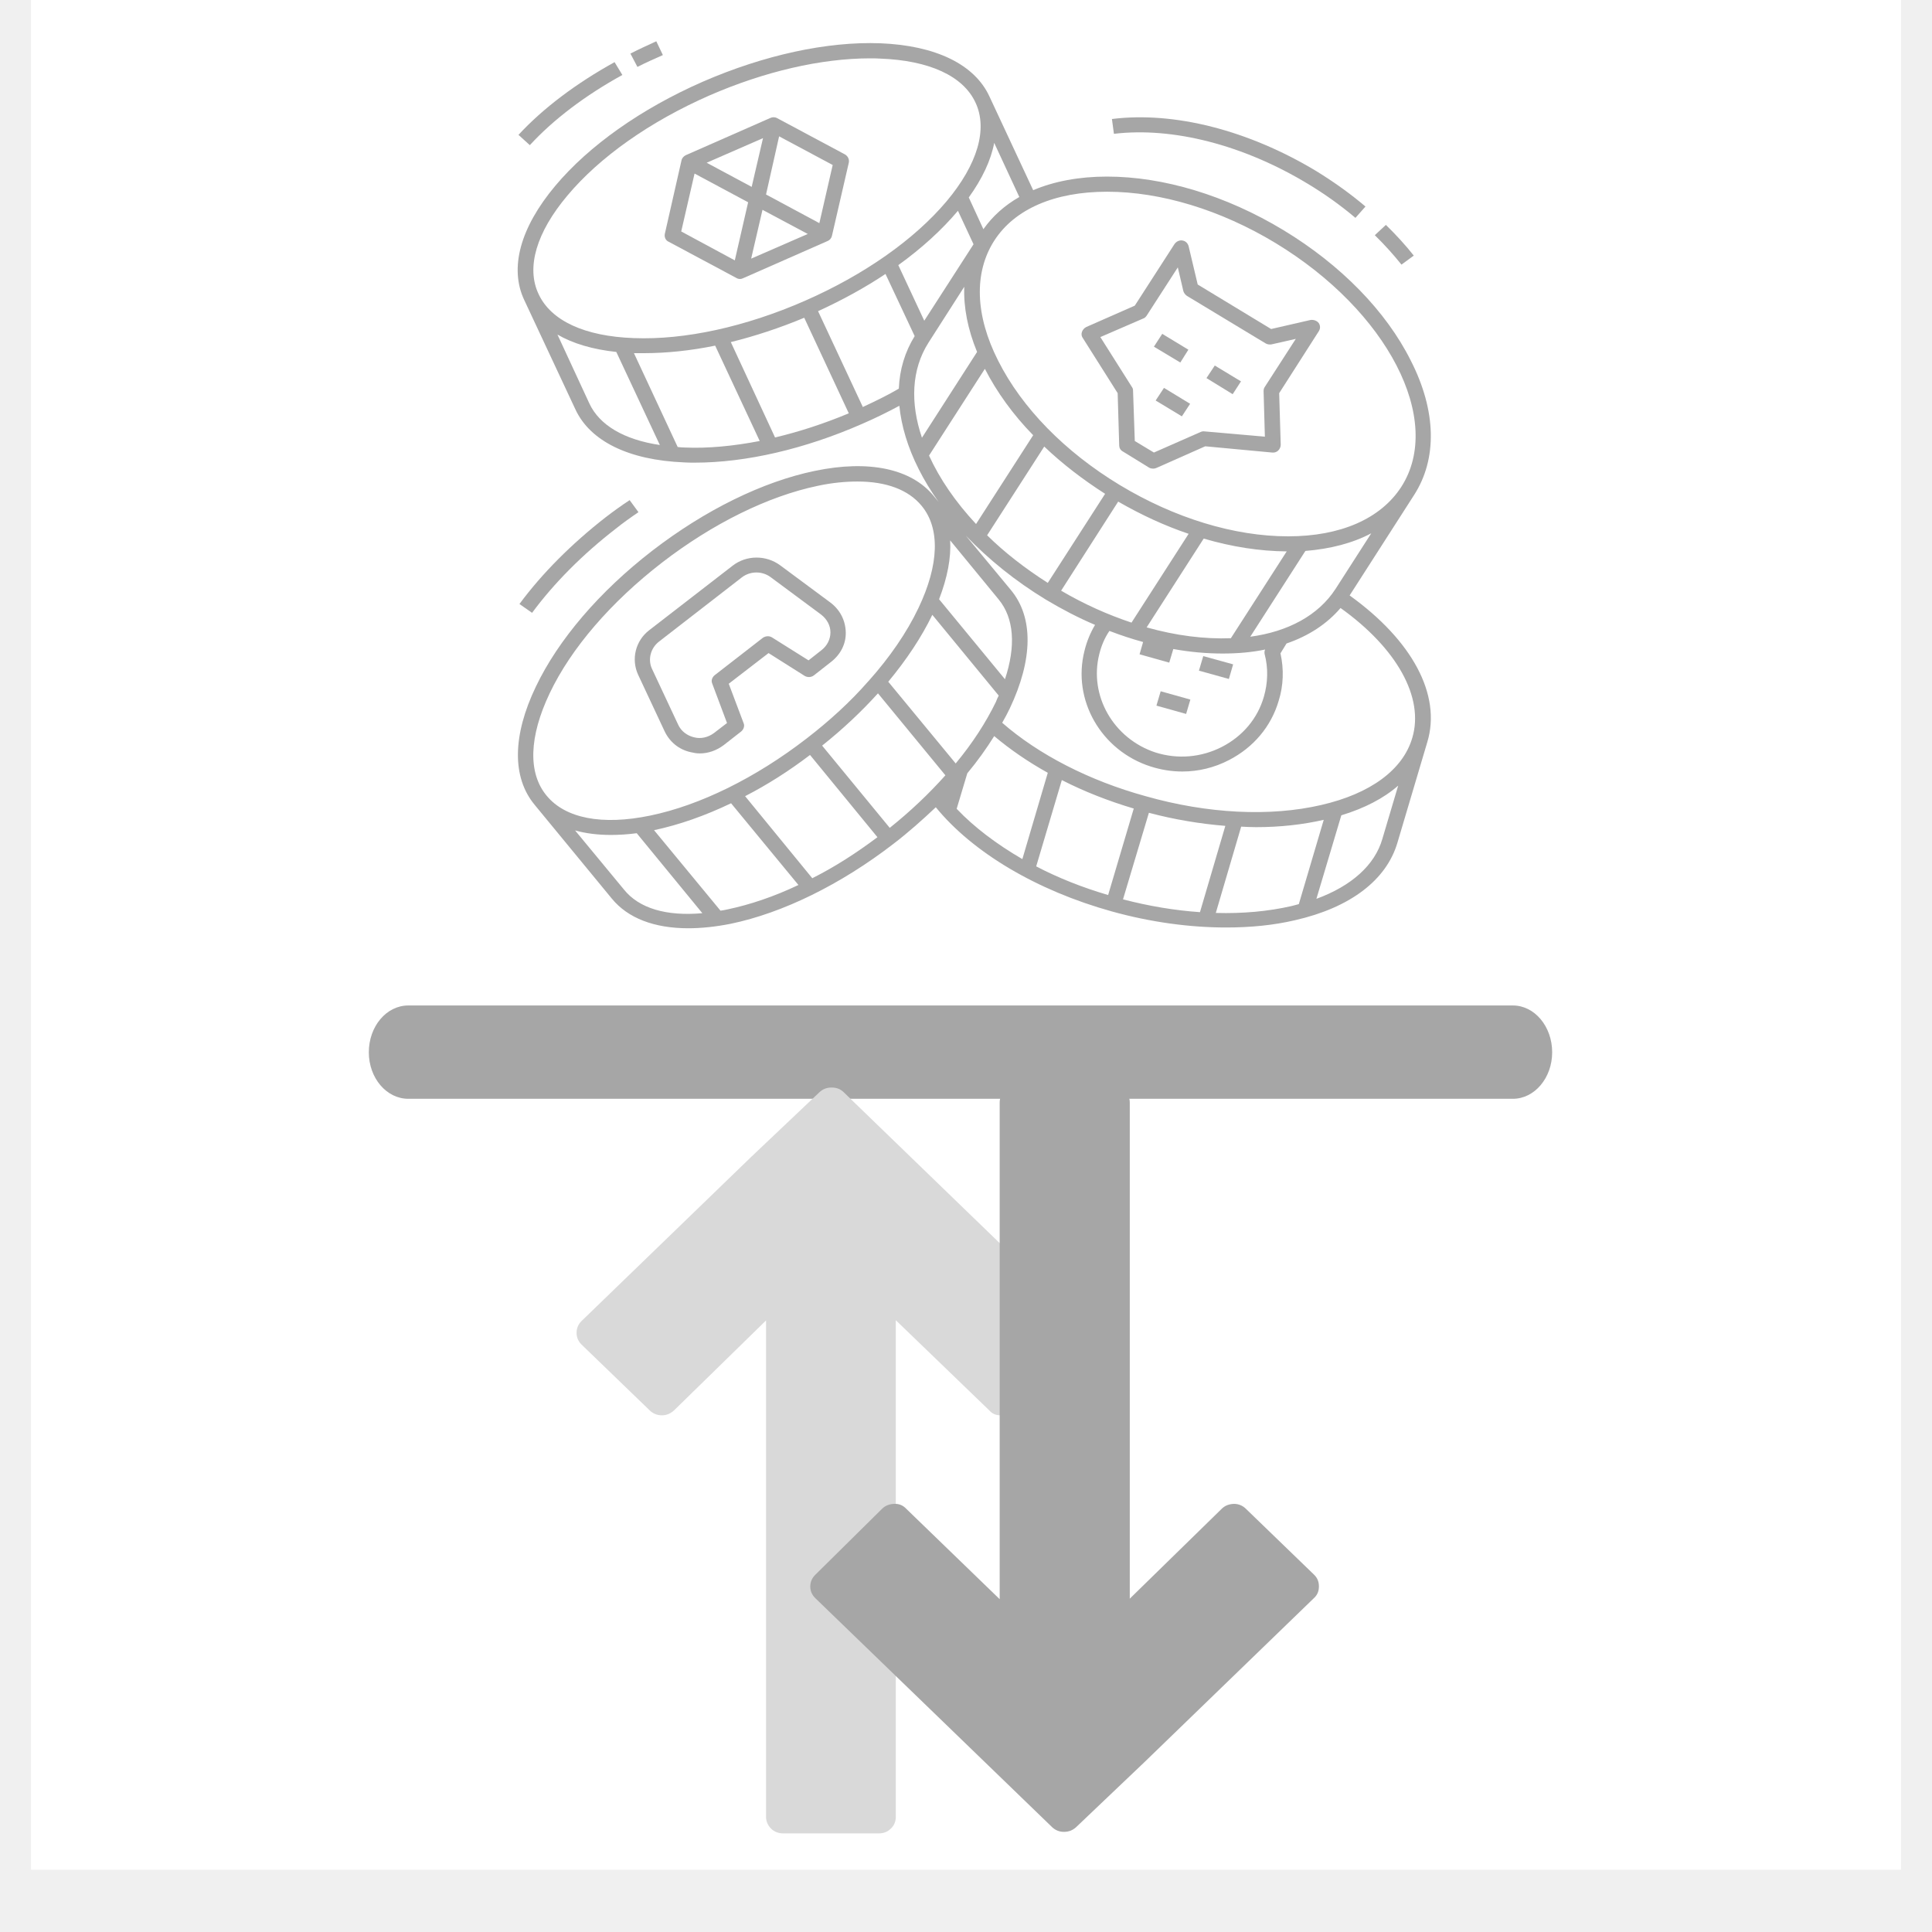
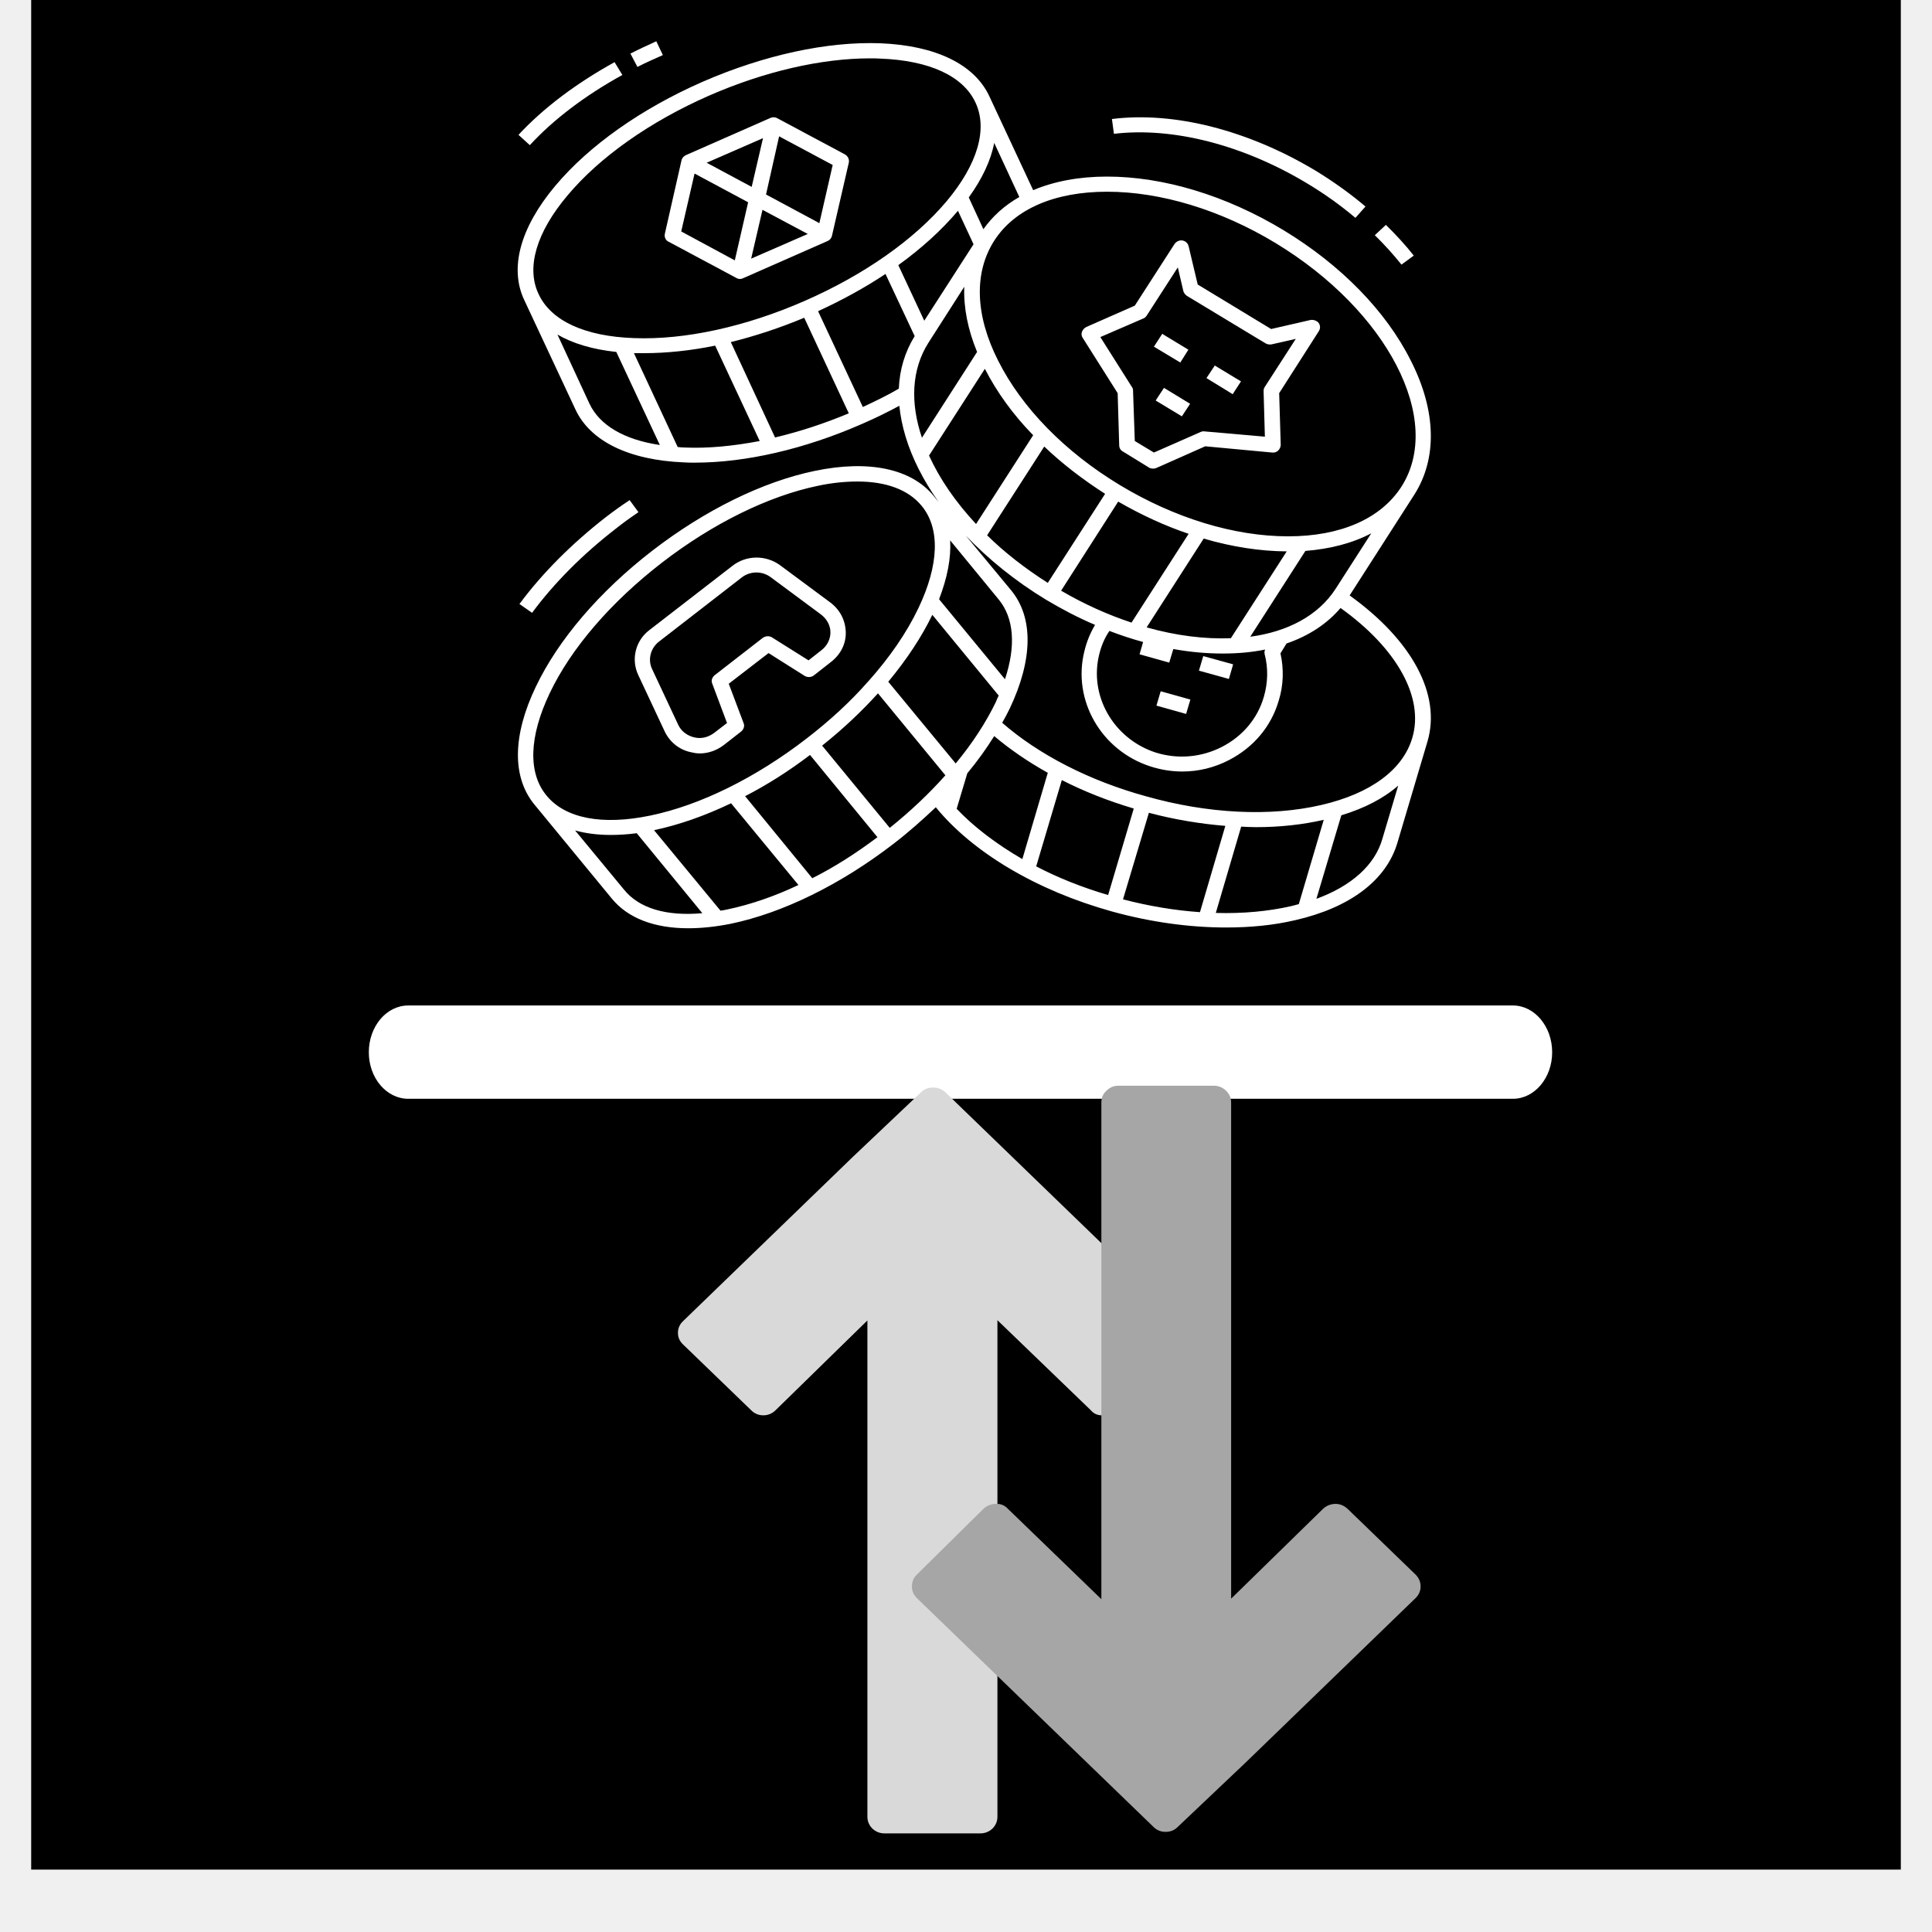
<svg xmlns="http://www.w3.org/2000/svg" width="40" zoomAndPan="magnify" viewBox="0 0 30 30" height="40" preserveAspectRatio="xMidYMid meet" version="1.0">
  <defs>
-     <clipPath id="5b18337973">
+     <clipPath id="8a21b3613c">
      <path d="M 0.484 0 L 29.516 0 L 29.516 29.031 L 0.484 29.031 Z M 0.484 0 " clip-rule="nonzero" />
    </clipPath>
-     <clipPath id="4c317f93f3">
+     <clipPath id="6bf3a0ad7b">
      <path d="M 9 0.633 L 11 0.633 L 11 2 L 9 2 Z M 9 0.633 " clip-rule="nonzero" />
    </clipPath>
-     <clipPath id="b5a062e74f">
+     <clipPath id="cfe0c40bec">
      <path d="M 8 0.633 L 10 0.633 L 10 3 L 8 3 Z M 8 0.633 " clip-rule="nonzero" />
    </clipPath>
-     <clipPath id="9397b62e81">
+     <clipPath id="1b0843ecab">
      <path d="M 8 0.633 L 22.426 0.633 L 22.426 14.422 L 8 14.422 Z M 8 0.633 " clip-rule="nonzero" />
    </clipPath>
-     <clipPath id="98e82a21c4">
+     <clipPath id="c7b8b9b201">
      <path d="M 5.48 15.613 L 24.352 15.613 L 24.352 17.062 L 5.48 17.062 Z M 5.48 15.613 " clip-rule="nonzero" />
    </clipPath>
-     <clipPath id="30cf489d15">
-       <path d="M 8.926 16.859 L 16.906 16.859 L 16.906 28.473 L 8.926 28.473 Z M 8.926 16.859 " clip-rule="nonzero" />
+     <clipPath id="4bccd9fa38">
+       <path d="M 10.5 16.859 L 18.484 16.859 L 18.484 28.473 L 10.5 28.473 Z M 10.5 16.859 " clip-rule="nonzero" />
    </clipPath>
-     <clipPath id="c2665a5b0b">
-       <path d="M 12.527 16.859 L 20.512 16.859 L 20.512 28.473 L 12.527 28.473 Z M 12.527 16.859 " clip-rule="nonzero" />
+     <clipPath id="10b42d6ad5">
+       <path d="M 14.102 16.859 L 22.086 16.859 L 22.086 28.473 L 14.102 28.473 Z M 14.102 16.859 " clip-rule="nonzero" />
    </clipPath>
  </defs>
-   <g clip-path="url(#5b18337973)">
+   <g clip-path="url(#8a21b3613c)">
    <path fill="#ffffff" d="M 0.484 0 L 29.516 0 L 29.516 29.031 L 0.484 29.031 Z M 0.484 0 " fill-opacity="1" fill-rule="nonzero" />
-     <path fill="#ffffff" d="M 0.484 0 L 29.516 0 L 29.516 29.031 L 0.484 29.031 Z M 0.484 0 " fill-opacity="1" fill-rule="nonzero" />
+     <path fill="#000000" d="M 0.484 0 L 29.516 0 L 29.516 29.031 L 0.484 29.031 Z M 0.484 0 " fill-opacity="1" fill-rule="nonzero" />
  </g>
-   <path fill="#a6a6a6" d="M 10.383 3.754 L 11.434 4.316 C 11.453 4.328 11.473 4.332 11.492 4.332 C 11.508 4.332 11.523 4.328 11.539 4.32 L 12.852 3.742 C 12.883 3.73 12.91 3.699 12.918 3.664 L 13.18 2.527 C 13.191 2.477 13.168 2.426 13.121 2.398 L 12.07 1.836 C 12.035 1.816 11.996 1.816 11.961 1.832 L 10.648 2.41 C 10.617 2.426 10.59 2.453 10.582 2.492 L 10.324 3.629 C 10.312 3.68 10.336 3.734 10.383 3.754 Z M 11.664 4.016 L 11.84 3.258 L 12.543 3.633 Z M 12.098 2.117 L 12.93 2.562 L 12.723 3.465 L 11.895 3.02 Z M 11.848 2.145 L 11.672 2.902 L 10.973 2.527 Z M 10.785 2.695 L 11.617 3.141 L 11.41 4.043 L 10.578 3.594 Z M 10.785 2.695 " fill-opacity="1" fill-rule="nonzero" />
-   <g clip-path="url(#4c317f93f3)">
-     <path fill="#a6a6a6" d="M 10.293 0.855 L 10.191 0.641 C 10.055 0.703 9.918 0.766 9.789 0.832 L 9.898 1.039 C 10.027 0.973 10.16 0.914 10.293 0.855 Z M 10.293 0.855 " fill-opacity="1" fill-rule="nonzero" />
+   <path fill="#ffffff" d="M 10.383 3.754 L 11.434 4.316 C 11.453 4.328 11.473 4.332 11.492 4.332 C 11.508 4.332 11.523 4.328 11.539 4.32 L 12.852 3.742 C 12.883 3.73 12.91 3.699 12.918 3.664 L 13.18 2.527 C 13.191 2.477 13.168 2.426 13.121 2.398 L 12.07 1.836 C 12.035 1.816 11.996 1.816 11.961 1.832 L 10.648 2.41 C 10.617 2.426 10.59 2.453 10.582 2.492 L 10.324 3.629 C 10.312 3.68 10.336 3.734 10.383 3.754 Z M 11.664 4.016 L 11.84 3.258 L 12.543 3.633 Z M 12.098 2.117 L 12.93 2.562 L 12.723 3.465 L 11.895 3.02 Z M 11.848 2.145 L 11.672 2.902 L 10.973 2.527 Z M 10.785 2.695 L 11.617 3.141 L 11.41 4.043 L 10.578 3.594 Z M 10.785 2.695 " fill-opacity="1" fill-rule="nonzero" />
+   <g clip-path="url(#6bf3a0ad7b)">
+     <path fill="#ffffff" d="M 10.293 0.855 L 10.191 0.641 C 10.055 0.703 9.918 0.766 9.789 0.832 L 9.898 1.039 C 10.027 0.973 10.16 0.914 10.293 0.855 Z M 10.293 0.855 " fill-opacity="1" fill-rule="nonzero" />
  </g>
-   <g clip-path="url(#b5a062e74f)">
-     <path fill="#a6a6a6" d="M 9.664 1.164 L 9.543 0.965 C 8.949 1.293 8.434 1.68 8.051 2.094 L 8.227 2.254 C 8.594 1.855 9.09 1.48 9.664 1.164 Z M 9.664 1.164 " fill-opacity="1" fill-rule="nonzero" />
+   <g clip-path="url(#cfe0c40bec)">
+     <path fill="#ffffff" d="M 9.664 1.164 L 9.543 0.965 C 8.949 1.293 8.434 1.68 8.051 2.094 L 8.227 2.254 C 8.594 1.855 9.09 1.48 9.664 1.164 Z M 9.664 1.164 " fill-opacity="1" fill-rule="nonzero" />
  </g>
-   <path fill="#a6a6a6" d="M 17.918 5.383 L 18.047 5.184 L 18.453 5.43 L 18.328 5.629 Z M 17.918 5.383 " fill-opacity="1" fill-rule="nonzero" />
-   <path fill="#a6a6a6" d="M 18.734 5.871 L 18.863 5.676 L 19.27 5.922 L 19.141 6.121 Z M 18.734 5.871 " fill-opacity="1" fill-rule="nonzero" />
-   <path fill="#a6a6a6" d="M 17.945 6.219 L 18.074 6.023 L 18.48 6.27 L 18.352 6.465 Z M 17.945 6.219 " fill-opacity="1" fill-rule="nonzero" />
-   <path fill="#a6a6a6" d="M 17.355 6.105 L 17.379 6.918 C 17.379 6.953 17.398 6.992 17.438 7.012 L 17.844 7.262 C 17.863 7.273 17.887 7.277 17.906 7.277 C 17.926 7.277 17.941 7.273 17.957 7.266 L 18.715 6.93 L 19.754 7.027 C 19.789 7.031 19.824 7.02 19.848 6.996 C 19.871 6.973 19.887 6.941 19.887 6.906 L 19.863 6.105 L 20.477 5.145 C 20.504 5.105 20.504 5.055 20.477 5.016 C 20.449 4.98 20.398 4.961 20.348 4.969 L 19.738 5.109 L 18.598 4.418 L 18.457 3.824 C 18.445 3.777 18.41 3.742 18.359 3.734 C 18.312 3.727 18.266 3.75 18.238 3.789 L 17.621 4.746 L 16.867 5.078 C 16.836 5.094 16.812 5.121 16.801 5.152 C 16.789 5.184 16.793 5.219 16.812 5.246 Z M 17.754 4.945 C 17.777 4.938 17.793 4.918 17.805 4.902 L 18.289 4.152 L 18.375 4.52 C 18.383 4.547 18.402 4.574 18.43 4.594 L 19.652 5.332 C 19.68 5.348 19.711 5.352 19.742 5.348 L 20.121 5.262 L 19.637 6.012 C 19.625 6.031 19.621 6.051 19.621 6.074 L 19.641 6.781 L 18.707 6.699 C 18.684 6.695 18.664 6.699 18.645 6.707 L 17.918 7.027 L 17.621 6.848 L 17.594 6.07 C 17.594 6.047 17.59 6.027 17.578 6.012 L 17.086 5.234 Z M 17.754 4.945 " fill-opacity="1" fill-rule="nonzero" />
-   <path fill="#a6a6a6" d="M 21.953 3.969 C 21.824 3.805 21.676 3.645 21.52 3.492 L 21.348 3.652 C 21.5 3.801 21.637 3.953 21.762 4.109 Z M 21.953 3.969 " fill-opacity="1" fill-rule="nonzero" />
-   <path fill="#a6a6a6" d="M 20.309 2.855 C 20.57 3.012 20.82 3.191 21.047 3.383 L 21.203 3.207 C 20.969 3.008 20.711 2.824 20.438 2.656 C 19.387 2.023 18.234 1.727 17.266 1.848 L 17.297 2.078 C 18.211 1.969 19.309 2.25 20.309 2.855 Z M 20.309 2.855 " fill-opacity="1" fill-rule="nonzero" />
-   <path fill="#a6a6a6" d="M 10.32 11.355 C 10.398 11.52 10.543 11.641 10.727 11.68 C 10.773 11.691 10.816 11.699 10.867 11.699 C 11 11.699 11.129 11.652 11.238 11.57 L 11.508 11.359 C 11.547 11.328 11.566 11.273 11.547 11.23 L 11.316 10.617 L 11.934 10.141 L 12.496 10.496 C 12.539 10.52 12.594 10.52 12.637 10.488 L 12.906 10.277 C 13.051 10.164 13.137 10 13.133 9.82 C 13.129 9.637 13.047 9.473 12.898 9.359 L 12.113 8.777 C 11.895 8.617 11.59 8.617 11.375 8.785 L 10.082 9.785 C 9.867 9.949 9.797 10.238 9.91 10.48 Z M 10.23 9.965 L 11.52 8.965 C 11.648 8.867 11.832 8.863 11.965 8.961 L 12.75 9.543 C 12.84 9.613 12.895 9.711 12.895 9.82 C 12.895 9.926 12.844 10.027 12.758 10.094 L 12.555 10.254 L 11.988 9.898 C 11.945 9.871 11.891 9.875 11.848 9.902 L 11.098 10.484 C 11.059 10.516 11.039 10.566 11.059 10.613 L 11.289 11.227 L 11.086 11.383 C 10.996 11.449 10.887 11.477 10.777 11.449 C 10.668 11.422 10.578 11.355 10.531 11.254 L 10.121 10.379 C 10.059 10.238 10.102 10.066 10.23 9.965 Z M 10.23 9.965 " fill-opacity="1" fill-rule="nonzero" />
-   <path fill="#a6a6a6" d="M 9.555 8.215 C 9.672 8.121 9.793 8.035 9.914 7.953 L 9.777 7.766 C 9.652 7.848 9.527 7.938 9.406 8.031 C 8.883 8.438 8.418 8.902 8.066 9.379 L 8.262 9.516 C 8.602 9.055 9.051 8.605 9.555 8.215 Z M 9.555 8.215 " fill-opacity="1" fill-rule="nonzero" />
-   <g clip-path="url(#9397b62e81)">
-     <path fill="#a6a6a6" d="M 20.957 9.246 L 21.957 7.688 C 22.32 7.125 22.305 6.379 21.906 5.598 C 21.523 4.832 20.82 4.113 19.93 3.574 C 19.039 3.035 18.066 2.742 17.191 2.742 C 17.191 2.742 17.188 2.742 17.188 2.742 C 16.754 2.742 16.367 2.816 16.043 2.953 L 15.363 1.496 C 15.133 1 14.531 0.707 13.672 0.672 C 12.844 0.641 11.863 0.855 10.91 1.27 C 9.957 1.688 9.145 2.262 8.621 2.887 C 8.078 3.535 7.906 4.164 8.141 4.66 L 8.934 6.355 C 9.164 6.852 9.766 7.145 10.621 7.18 C 10.676 7.184 10.73 7.184 10.789 7.184 C 11.582 7.184 12.496 6.973 13.387 6.582 C 13.586 6.496 13.777 6.402 13.965 6.301 C 13.996 6.613 14.094 6.945 14.266 7.285 C 14.352 7.457 14.457 7.629 14.574 7.793 L 14.5 7.703 C 14.152 7.277 13.492 7.137 12.652 7.312 C 11.84 7.48 10.945 7.922 10.129 8.551 C 9.309 9.184 8.668 9.934 8.32 10.664 C 7.957 11.422 7.949 12.07 8.301 12.496 L 9.5 13.953 C 9.75 14.258 10.16 14.414 10.688 14.414 C 10.891 14.414 11.113 14.391 11.348 14.344 C 12.156 14.176 13.055 13.734 13.871 13.105 C 14.105 12.926 14.324 12.73 14.531 12.535 C 15.105 13.238 16.098 13.828 17.262 14.152 C 17.867 14.32 18.473 14.402 19.039 14.402 C 19.418 14.402 19.777 14.367 20.109 14.289 C 20.965 14.094 21.527 13.668 21.699 13.086 L 22.164 11.52 C 22.383 10.789 21.93 9.945 20.957 9.246 Z M 20.738 9.145 C 20.469 9.559 19.996 9.809 19.414 9.887 L 20.27 8.555 C 20.66 8.523 21.004 8.434 21.293 8.281 Z M 17.363 7.789 C 17.723 7.996 18.086 8.164 18.457 8.289 L 17.57 9.668 C 17.207 9.547 16.836 9.383 16.477 9.172 Z M 16.27 9.051 C 15.914 8.824 15.598 8.578 15.328 8.312 L 16.215 6.934 C 16.492 7.199 16.812 7.445 17.16 7.668 Z M 18.691 8.363 C 19.129 8.492 19.566 8.559 19.98 8.562 L 19.113 9.91 C 18.707 9.926 18.262 9.871 17.805 9.742 Z M 17.07 10.156 C 17.102 10.027 17.152 9.906 17.227 9.797 C 17.398 9.863 17.578 9.922 17.75 9.969 L 17.695 10.16 L 18.156 10.289 L 18.219 10.078 C 18.477 10.125 18.738 10.148 18.984 10.148 C 19.219 10.148 19.438 10.129 19.645 10.086 C 19.633 10.109 19.633 10.133 19.637 10.156 C 19.695 10.375 19.688 10.602 19.625 10.82 C 19.527 11.16 19.293 11.434 18.973 11.598 C 18.652 11.762 18.285 11.793 17.941 11.684 C 17.289 11.469 16.906 10.801 17.07 10.156 Z M 17.191 2.977 C 18.023 2.977 18.953 3.258 19.805 3.773 C 21.547 4.828 22.426 6.527 21.758 7.562 C 21.438 8.055 20.816 8.328 20.004 8.328 C 20.004 8.328 20 8.328 20 8.328 C 19.168 8.328 18.242 8.047 17.387 7.531 C 16.535 7.016 15.867 6.332 15.5 5.602 C 15.141 4.895 15.121 4.234 15.438 3.738 C 15.754 3.246 16.375 2.977 17.191 2.977 Z M 15.438 2.219 L 15.828 3.059 C 15.602 3.188 15.414 3.355 15.27 3.559 L 15.043 3.066 C 15.254 2.773 15.387 2.488 15.438 2.219 Z M 15.117 3.793 L 14.352 4.98 L 13.949 4.117 C 14.312 3.855 14.625 3.57 14.875 3.273 Z M 8.363 4.566 C 8.168 4.156 8.328 3.609 8.812 3.035 C 9.312 2.438 10.094 1.887 11.012 1.484 C 11.871 1.109 12.754 0.906 13.512 0.906 C 13.562 0.906 13.617 0.906 13.668 0.91 C 14.43 0.938 14.957 1.18 15.148 1.594 C 15.34 2.004 15.18 2.551 14.699 3.125 C 14.195 3.723 13.414 4.27 12.496 4.672 C 11.578 5.074 10.633 5.281 9.844 5.25 C 9.078 5.223 8.555 4.98 8.363 4.566 Z M 9.152 6.266 L 8.656 5.195 C 8.898 5.336 9.207 5.426 9.57 5.465 L 10.246 6.91 C 9.691 6.828 9.309 6.602 9.152 6.266 Z M 10.633 6.949 C 10.594 6.949 10.559 6.945 10.523 6.941 L 9.844 5.484 C 9.895 5.484 9.945 5.484 9.996 5.484 C 10.348 5.484 10.723 5.445 11.105 5.367 L 11.797 6.848 C 11.387 6.926 10.996 6.965 10.633 6.949 Z M 12.035 6.793 L 11.348 5.312 C 11.723 5.219 12.105 5.094 12.488 4.934 L 13.18 6.418 C 12.797 6.578 12.414 6.703 12.035 6.793 Z M 13.957 6.035 C 13.777 6.141 13.59 6.23 13.398 6.32 L 12.703 4.832 C 13.078 4.66 13.434 4.465 13.75 4.254 L 14.203 5.219 C 14.051 5.465 13.969 5.738 13.957 6.035 Z M 14.418 5.32 L 14.973 4.453 C 14.961 4.773 15.027 5.113 15.172 5.465 L 14.316 6.797 C 14.133 6.258 14.152 5.738 14.418 5.32 Z M 14.426 7.074 L 15.293 5.727 C 15.477 6.086 15.73 6.438 16.043 6.758 L 15.156 8.137 C 14.836 7.793 14.59 7.434 14.426 7.074 Z M 14.754 8.391 L 15.508 9.309 C 15.746 9.598 15.777 10.031 15.605 10.547 L 14.582 9.305 C 14.711 8.969 14.77 8.664 14.754 8.391 Z M 8.488 12.355 C 8.195 12.004 8.215 11.438 8.535 10.766 C 8.867 10.066 9.488 9.348 10.277 8.738 C 11.066 8.129 11.93 7.703 12.703 7.543 C 12.922 7.496 13.129 7.477 13.316 7.477 C 13.762 7.477 14.105 7.605 14.309 7.852 C 14.602 8.203 14.582 8.77 14.262 9.441 C 14.082 9.82 13.816 10.207 13.488 10.574 L 13.48 10.582 C 13.207 10.895 12.879 11.195 12.523 11.469 C 11.734 12.078 10.871 12.504 10.098 12.664 C 9.348 12.82 8.777 12.707 8.488 12.355 Z M 9.688 13.812 L 8.93 12.895 C 9.094 12.941 9.281 12.965 9.484 12.965 C 9.609 12.965 9.746 12.957 9.887 12.938 L 10.906 14.18 C 10.348 14.23 9.922 14.105 9.688 13.812 Z M 11.297 14.121 C 11.258 14.129 11.223 14.137 11.188 14.141 L 10.156 12.891 C 10.543 12.809 10.945 12.668 11.352 12.473 L 12.398 13.742 C 12.02 13.922 11.648 14.047 11.297 14.121 Z M 12.613 13.637 L 11.57 12.363 C 11.91 12.188 12.25 11.973 12.578 11.723 L 13.625 13 C 13.297 13.246 12.957 13.465 12.613 13.637 Z M 13.816 12.855 L 12.766 11.578 C 13.09 11.32 13.379 11.047 13.633 10.766 L 14.68 12.039 C 14.426 12.324 14.137 12.598 13.816 12.855 Z M 13.793 10.586 C 14.078 10.242 14.309 9.895 14.477 9.547 L 15.508 10.801 C 15.492 10.832 15.477 10.863 15.465 10.898 C 15.309 11.219 15.102 11.539 14.84 11.855 Z M 14.855 12.559 L 15.02 12.008 C 15.18 11.816 15.316 11.625 15.438 11.43 C 15.684 11.637 15.961 11.828 16.27 12 L 15.875 13.34 C 15.477 13.109 15.125 12.844 14.855 12.559 Z M 17.207 13.898 C 16.809 13.781 16.434 13.633 16.09 13.453 L 16.488 12.113 C 16.832 12.289 17.211 12.438 17.605 12.555 Z M 17.438 13.965 L 17.84 12.621 C 18.238 12.727 18.641 12.793 19.027 12.824 L 18.633 14.164 C 18.242 14.137 17.84 14.07 17.438 13.965 Z M 20.051 14.07 C 19.691 14.152 19.297 14.188 18.879 14.176 L 19.273 12.836 C 19.348 12.84 19.426 12.844 19.504 12.844 C 19.875 12.844 20.23 12.805 20.555 12.73 L 20.168 14.039 C 20.129 14.051 20.09 14.059 20.051 14.07 Z M 21.465 13.027 C 21.348 13.434 20.984 13.758 20.441 13.957 L 20.828 12.66 C 21.188 12.551 21.488 12.395 21.711 12.199 Z M 21.93 11.457 C 21.785 11.953 21.281 12.324 20.516 12.5 C 19.723 12.684 18.754 12.637 17.789 12.363 C 16.91 12.121 16.125 11.715 15.562 11.223 C 15.605 11.148 15.645 11.074 15.68 11 C 16.039 10.242 16.051 9.59 15.699 9.164 L 14.996 8.316 C 15.348 8.684 15.766 9.023 16.242 9.312 C 16.492 9.461 16.746 9.594 17.004 9.703 C 16.93 9.828 16.875 9.961 16.84 10.105 C 16.645 10.867 17.098 11.656 17.867 11.902 C 18.027 11.953 18.191 11.98 18.359 11.98 C 18.605 11.98 18.855 11.922 19.086 11.801 C 19.465 11.605 19.738 11.281 19.855 10.883 C 19.93 10.645 19.938 10.391 19.883 10.145 L 19.977 9.992 C 20.32 9.875 20.605 9.688 20.816 9.441 C 21.691 10.066 22.117 10.832 21.93 11.457 Z M 21.93 11.457 " fill-opacity="1" fill-rule="nonzero" />
+   <path fill="#ffffff" d="M 17.918 5.383 L 18.047 5.184 L 18.453 5.43 L 18.328 5.629 Z M 17.918 5.383 " fill-opacity="1" fill-rule="nonzero" />
+   <path fill="#ffffff" d="M 18.734 5.871 L 18.863 5.676 L 19.27 5.922 L 19.141 6.121 Z M 18.734 5.871 " fill-opacity="1" fill-rule="nonzero" />
+   <path fill="#ffffff" d="M 17.945 6.219 L 18.074 6.023 L 18.48 6.27 L 18.352 6.465 Z M 17.945 6.219 " fill-opacity="1" fill-rule="nonzero" />
+   <path fill="#ffffff" d="M 17.355 6.105 L 17.379 6.918 C 17.379 6.953 17.398 6.992 17.438 7.012 L 17.844 7.262 C 17.863 7.273 17.887 7.277 17.906 7.277 C 17.926 7.277 17.941 7.273 17.957 7.266 L 18.715 6.93 L 19.754 7.027 C 19.789 7.031 19.824 7.02 19.848 6.996 C 19.871 6.973 19.887 6.941 19.887 6.906 L 19.863 6.105 L 20.477 5.145 C 20.504 5.105 20.504 5.055 20.477 5.016 C 20.449 4.98 20.398 4.961 20.348 4.969 L 19.738 5.109 L 18.598 4.418 L 18.457 3.824 C 18.445 3.777 18.41 3.742 18.359 3.734 C 18.312 3.727 18.266 3.75 18.238 3.789 L 17.621 4.746 L 16.867 5.078 C 16.836 5.094 16.812 5.121 16.801 5.152 C 16.789 5.184 16.793 5.219 16.812 5.246 Z M 17.754 4.945 C 17.777 4.938 17.793 4.918 17.805 4.902 L 18.289 4.152 L 18.375 4.52 C 18.383 4.547 18.402 4.574 18.43 4.594 L 19.652 5.332 C 19.68 5.348 19.711 5.352 19.742 5.348 L 20.121 5.262 L 19.637 6.012 C 19.625 6.031 19.621 6.051 19.621 6.074 L 19.641 6.781 L 18.707 6.699 C 18.684 6.695 18.664 6.699 18.645 6.707 L 17.918 7.027 L 17.621 6.848 L 17.594 6.07 C 17.594 6.047 17.59 6.027 17.578 6.012 L 17.086 5.234 Z M 17.754 4.945 " fill-opacity="1" fill-rule="nonzero" />
+   <path fill="#ffffff" d="M 21.953 3.969 C 21.824 3.805 21.676 3.645 21.52 3.492 L 21.348 3.652 C 21.5 3.801 21.637 3.953 21.762 4.109 Z M 21.953 3.969 " fill-opacity="1" fill-rule="nonzero" />
+   <path fill="#ffffff" d="M 20.309 2.855 C 20.57 3.012 20.82 3.191 21.047 3.383 L 21.203 3.207 C 20.969 3.008 20.711 2.824 20.438 2.656 C 19.387 2.023 18.234 1.727 17.266 1.848 L 17.297 2.078 C 18.211 1.969 19.309 2.25 20.309 2.855 Z M 20.309 2.855 " fill-opacity="1" fill-rule="nonzero" />
+   <path fill="#ffffff" d="M 10.32 11.355 C 10.398 11.52 10.543 11.641 10.727 11.68 C 10.773 11.691 10.816 11.699 10.867 11.699 C 11 11.699 11.129 11.652 11.238 11.57 L 11.508 11.359 C 11.547 11.328 11.566 11.273 11.547 11.23 L 11.316 10.617 L 11.934 10.141 L 12.496 10.496 C 12.539 10.52 12.594 10.52 12.637 10.488 L 12.906 10.277 C 13.051 10.164 13.137 10 13.133 9.82 C 13.129 9.637 13.047 9.473 12.898 9.359 L 12.113 8.777 C 11.895 8.617 11.59 8.617 11.375 8.785 L 10.082 9.785 C 9.867 9.949 9.797 10.238 9.91 10.48 Z M 10.23 9.965 L 11.52 8.965 C 11.648 8.867 11.832 8.863 11.965 8.961 L 12.75 9.543 C 12.84 9.613 12.895 9.711 12.895 9.82 C 12.895 9.926 12.844 10.027 12.758 10.094 L 12.555 10.254 L 11.988 9.898 C 11.945 9.871 11.891 9.875 11.848 9.902 L 11.098 10.484 C 11.059 10.516 11.039 10.566 11.059 10.613 L 11.289 11.227 L 11.086 11.383 C 10.996 11.449 10.887 11.477 10.777 11.449 C 10.668 11.422 10.578 11.355 10.531 11.254 L 10.121 10.379 C 10.059 10.238 10.102 10.066 10.23 9.965 Z M 10.23 9.965 " fill-opacity="1" fill-rule="nonzero" />
+   <path fill="#ffffff" d="M 9.555 8.215 C 9.672 8.121 9.793 8.035 9.914 7.953 L 9.777 7.766 C 9.652 7.848 9.527 7.938 9.406 8.031 C 8.883 8.438 8.418 8.902 8.066 9.379 L 8.262 9.516 C 8.602 9.055 9.051 8.605 9.555 8.215 Z M 9.555 8.215 " fill-opacity="1" fill-rule="nonzero" />
+   <g clip-path="url(#1b0843ecab)">
+     <path fill="#ffffff" d="M 20.957 9.246 L 21.957 7.688 C 22.32 7.125 22.305 6.379 21.906 5.598 C 21.523 4.832 20.82 4.113 19.93 3.574 C 19.039 3.035 18.066 2.742 17.191 2.742 C 17.191 2.742 17.188 2.742 17.188 2.742 C 16.754 2.742 16.367 2.816 16.043 2.953 L 15.363 1.496 C 15.133 1 14.531 0.707 13.672 0.672 C 12.844 0.641 11.863 0.855 10.91 1.27 C 9.957 1.688 9.145 2.262 8.621 2.887 C 8.078 3.535 7.906 4.164 8.141 4.66 L 8.934 6.355 C 9.164 6.852 9.766 7.145 10.621 7.18 C 10.676 7.184 10.73 7.184 10.789 7.184 C 11.582 7.184 12.496 6.973 13.387 6.582 C 13.586 6.496 13.777 6.402 13.965 6.301 C 13.996 6.613 14.094 6.945 14.266 7.285 C 14.352 7.457 14.457 7.629 14.574 7.793 L 14.5 7.703 C 14.152 7.277 13.492 7.137 12.652 7.312 C 11.84 7.48 10.945 7.922 10.129 8.551 C 9.309 9.184 8.668 9.934 8.32 10.664 C 7.957 11.422 7.949 12.07 8.301 12.496 L 9.5 13.953 C 9.75 14.258 10.16 14.414 10.688 14.414 C 10.891 14.414 11.113 14.391 11.348 14.344 C 12.156 14.176 13.055 13.734 13.871 13.105 C 14.105 12.926 14.324 12.73 14.531 12.535 C 15.105 13.238 16.098 13.828 17.262 14.152 C 17.867 14.32 18.473 14.402 19.039 14.402 C 19.418 14.402 19.777 14.367 20.109 14.289 C 20.965 14.094 21.527 13.668 21.699 13.086 L 22.164 11.52 C 22.383 10.789 21.93 9.945 20.957 9.246 Z M 20.738 9.145 C 20.469 9.559 19.996 9.809 19.414 9.887 L 20.27 8.555 C 20.66 8.523 21.004 8.434 21.293 8.281 Z M 17.363 7.789 C 17.723 7.996 18.086 8.164 18.457 8.289 L 17.57 9.668 C 17.207 9.547 16.836 9.383 16.477 9.172 Z M 16.27 9.051 C 15.914 8.824 15.598 8.578 15.328 8.312 L 16.215 6.934 C 16.492 7.199 16.812 7.445 17.16 7.668 Z M 18.691 8.363 C 19.129 8.492 19.566 8.559 19.98 8.562 L 19.113 9.91 C 18.707 9.926 18.262 9.871 17.805 9.742 Z M 17.07 10.156 C 17.102 10.027 17.152 9.906 17.227 9.797 C 17.398 9.863 17.578 9.922 17.75 9.969 L 17.695 10.16 L 18.156 10.289 L 18.219 10.078 C 18.477 10.125 18.738 10.148 18.984 10.148 C 19.219 10.148 19.438 10.129 19.645 10.086 C 19.633 10.109 19.633 10.133 19.637 10.156 C 19.695 10.375 19.688 10.602 19.625 10.82 C 19.527 11.16 19.293 11.434 18.973 11.598 C 18.652 11.762 18.285 11.793 17.941 11.684 C 17.289 11.469 16.906 10.801 17.07 10.156 Z M 17.191 2.977 C 18.023 2.977 18.953 3.258 19.805 3.773 C 21.547 4.828 22.426 6.527 21.758 7.562 C 21.438 8.055 20.816 8.328 20.004 8.328 C 20.004 8.328 20 8.328 20 8.328 C 19.168 8.328 18.242 8.047 17.387 7.531 C 16.535 7.016 15.867 6.332 15.5 5.602 C 15.141 4.895 15.121 4.234 15.438 3.738 C 15.754 3.246 16.375 2.977 17.191 2.977 Z M 15.438 2.219 L 15.828 3.059 C 15.602 3.188 15.414 3.355 15.27 3.559 L 15.043 3.066 C 15.254 2.773 15.387 2.488 15.438 2.219 Z M 15.117 3.793 L 14.352 4.98 L 13.949 4.117 C 14.312 3.855 14.625 3.57 14.875 3.273 Z M 8.363 4.566 C 8.168 4.156 8.328 3.609 8.812 3.035 C 9.312 2.438 10.094 1.887 11.012 1.484 C 11.871 1.109 12.754 0.906 13.512 0.906 C 13.562 0.906 13.617 0.906 13.668 0.91 C 14.43 0.938 14.957 1.18 15.148 1.594 C 15.34 2.004 15.18 2.551 14.699 3.125 C 14.195 3.723 13.414 4.27 12.496 4.672 C 11.578 5.074 10.633 5.281 9.844 5.25 C 9.078 5.223 8.555 4.98 8.363 4.566 Z M 9.152 6.266 L 8.656 5.195 C 8.898 5.336 9.207 5.426 9.57 5.465 L 10.246 6.91 C 9.691 6.828 9.309 6.602 9.152 6.266 Z M 10.633 6.949 C 10.594 6.949 10.559 6.945 10.523 6.941 L 9.844 5.484 C 9.895 5.484 9.945 5.484 9.996 5.484 C 10.348 5.484 10.723 5.445 11.105 5.367 L 11.797 6.848 C 11.387 6.926 10.996 6.965 10.633 6.949 Z M 12.035 6.793 L 11.348 5.312 C 11.723 5.219 12.105 5.094 12.488 4.934 L 13.18 6.418 C 12.797 6.578 12.414 6.703 12.035 6.793 Z M 13.957 6.035 C 13.777 6.141 13.59 6.23 13.398 6.32 L 12.703 4.832 C 13.078 4.66 13.434 4.465 13.75 4.254 L 14.203 5.219 C 14.051 5.465 13.969 5.738 13.957 6.035 Z M 14.418 5.32 L 14.973 4.453 C 14.961 4.773 15.027 5.113 15.172 5.465 L 14.316 6.797 C 14.133 6.258 14.152 5.738 14.418 5.32 Z M 14.426 7.074 L 15.293 5.727 C 15.477 6.086 15.73 6.438 16.043 6.758 L 15.156 8.137 C 14.836 7.793 14.59 7.434 14.426 7.074 Z M 14.754 8.391 L 15.508 9.309 C 15.746 9.598 15.777 10.031 15.605 10.547 L 14.582 9.305 C 14.711 8.969 14.77 8.664 14.754 8.391 Z M 8.488 12.355 C 8.195 12.004 8.215 11.438 8.535 10.766 C 8.867 10.066 9.488 9.348 10.277 8.738 C 11.066 8.129 11.93 7.703 12.703 7.543 C 12.922 7.496 13.129 7.477 13.316 7.477 C 13.762 7.477 14.105 7.605 14.309 7.852 C 14.602 8.203 14.582 8.77 14.262 9.441 C 14.082 9.82 13.816 10.207 13.488 10.574 L 13.48 10.582 C 13.207 10.895 12.879 11.195 12.523 11.469 C 11.734 12.078 10.871 12.504 10.098 12.664 C 9.348 12.82 8.777 12.707 8.488 12.355 Z M 9.688 13.812 L 8.93 12.895 C 9.094 12.941 9.281 12.965 9.484 12.965 C 9.609 12.965 9.746 12.957 9.887 12.938 L 10.906 14.18 C 10.348 14.23 9.922 14.105 9.688 13.812 Z M 11.297 14.121 C 11.258 14.129 11.223 14.137 11.188 14.141 L 10.156 12.891 C 10.543 12.809 10.945 12.668 11.352 12.473 L 12.398 13.742 C 12.02 13.922 11.648 14.047 11.297 14.121 Z M 12.613 13.637 L 11.57 12.363 C 11.91 12.188 12.25 11.973 12.578 11.723 L 13.625 13 C 13.297 13.246 12.957 13.465 12.613 13.637 Z M 13.816 12.855 L 12.766 11.578 C 13.09 11.32 13.379 11.047 13.633 10.766 L 14.68 12.039 C 14.426 12.324 14.137 12.598 13.816 12.855 Z M 13.793 10.586 C 14.078 10.242 14.309 9.895 14.477 9.547 L 15.508 10.801 C 15.492 10.832 15.477 10.863 15.465 10.898 C 15.309 11.219 15.102 11.539 14.84 11.855 Z M 14.855 12.559 L 15.02 12.008 C 15.18 11.816 15.316 11.625 15.438 11.43 C 15.684 11.637 15.961 11.828 16.27 12 L 15.875 13.34 C 15.477 13.109 15.125 12.844 14.855 12.559 Z M 17.207 13.898 C 16.809 13.781 16.434 13.633 16.09 13.453 L 16.488 12.113 C 16.832 12.289 17.211 12.438 17.605 12.555 Z M 17.438 13.965 L 17.84 12.621 C 18.238 12.727 18.641 12.793 19.027 12.824 L 18.633 14.164 C 18.242 14.137 17.84 14.07 17.438 13.965 Z M 20.051 14.07 C 19.691 14.152 19.297 14.188 18.879 14.176 L 19.273 12.836 C 19.348 12.84 19.426 12.844 19.504 12.844 C 19.875 12.844 20.23 12.805 20.555 12.73 L 20.168 14.039 C 20.129 14.051 20.09 14.059 20.051 14.07 Z M 21.465 13.027 C 21.348 13.434 20.984 13.758 20.441 13.957 L 20.828 12.66 C 21.188 12.551 21.488 12.395 21.711 12.199 Z M 21.93 11.457 C 21.785 11.953 21.281 12.324 20.516 12.5 C 19.723 12.684 18.754 12.637 17.789 12.363 C 16.91 12.121 16.125 11.715 15.562 11.223 C 15.605 11.148 15.645 11.074 15.68 11 C 16.039 10.242 16.051 9.59 15.699 9.164 L 14.996 8.316 C 15.348 8.684 15.766 9.023 16.242 9.312 C 16.492 9.461 16.746 9.594 17.004 9.703 C 16.93 9.828 16.875 9.961 16.84 10.105 C 16.645 10.867 17.098 11.656 17.867 11.902 C 18.027 11.953 18.191 11.98 18.359 11.98 C 18.605 11.98 18.855 11.922 19.086 11.801 C 19.465 11.605 19.738 11.281 19.855 10.883 C 19.93 10.645 19.938 10.391 19.883 10.145 L 19.977 9.992 C 20.32 9.875 20.605 9.688 20.816 9.441 C 21.691 10.066 22.117 10.832 21.93 11.457 Z M 21.93 11.457 " fill-opacity="1" fill-rule="nonzero" />
  </g>
-   <path fill="#a6a6a6" d="M 18.617 10.414 L 18.684 10.188 L 19.148 10.316 L 19.082 10.543 Z M 18.617 10.414 " fill-opacity="1" fill-rule="nonzero" />
-   <path fill="#a6a6a6" d="M 17.957 10.957 L 18.023 10.734 L 18.484 10.863 L 18.418 11.086 Z M 17.957 10.957 " fill-opacity="1" fill-rule="nonzero" />
-   <g clip-path="url(#98e82a21c4)">
-     <path fill="#a6a6a6" d="M 23.492 15.613 L 6.34 15.613 C 6 15.613 5.727 15.938 5.727 16.34 C 5.727 16.738 6 17.062 6.34 17.062 L 23.492 17.062 C 23.828 17.062 24.102 16.738 24.102 16.34 C 24.102 15.938 23.828 15.613 23.492 15.613 Z M 23.492 15.613 " fill-opacity="1" fill-rule="nonzero" />
+   <path fill="#ffffff" d="M 18.617 10.414 L 18.684 10.188 L 19.148 10.316 L 19.082 10.543 Z M 18.617 10.414 " fill-opacity="1" fill-rule="nonzero" />
+   <path fill="#ffffff" d="M 17.957 10.957 L 18.023 10.734 L 18.484 10.863 L 18.418 11.086 Z M 17.957 10.957 " fill-opacity="1" fill-rule="nonzero" />
+   <g clip-path="url(#c7b8b9b201)">
+     <path fill="#ffffff" d="M 23.492 15.613 L 6.34 15.613 C 6 15.613 5.727 15.938 5.727 16.34 C 5.727 16.738 6 17.062 6.34 17.062 L 23.492 17.062 C 23.828 17.062 24.102 16.738 24.102 16.34 C 24.102 15.938 23.828 15.613 23.492 15.613 Z M 23.492 15.613 " fill-opacity="1" fill-rule="nonzero" />
  </g>
-   <g clip-path="url(#30cf489d15)">
-     <path fill="#d9d9d9" d="M 10.086 21.898 C 10.137 21.949 10.203 21.977 10.277 21.977 C 10.352 21.977 10.414 21.949 10.469 21.898 L 11.895 20.504 L 11.895 28.211 C 11.895 28.281 11.922 28.344 11.973 28.395 C 12.023 28.445 12.09 28.469 12.164 28.469 L 13.645 28.469 C 13.719 28.469 13.781 28.445 13.832 28.395 C 13.887 28.344 13.91 28.281 13.91 28.211 L 13.91 20.5 L 15.359 21.898 C 15.41 21.957 15.473 21.98 15.551 21.977 C 15.625 21.977 15.688 21.949 15.742 21.898 L 16.777 20.879 C 16.828 20.828 16.852 20.766 16.852 20.695 C 16.852 20.625 16.824 20.562 16.773 20.512 L 13.102 16.961 C 13.051 16.91 12.988 16.887 12.914 16.887 C 12.84 16.887 12.777 16.91 12.723 16.961 L 11.668 17.961 L 9.031 20.512 C 8.98 20.562 8.953 20.625 8.953 20.695 C 8.953 20.77 8.98 20.828 9.031 20.879 Z M 10.086 21.898 " fill-opacity="1" fill-rule="nonzero" />
+   <g clip-path="url(#4bccd9fa38)">
+     <path fill="#d9d9d9" d="M 11.664 21.898 C 11.715 21.949 11.777 21.977 11.852 21.977 C 11.926 21.977 11.992 21.949 12.043 21.898 L 13.469 20.504 L 13.469 28.211 C 13.469 28.281 13.496 28.344 13.547 28.395 C 13.602 28.445 13.664 28.469 13.738 28.469 L 15.219 28.469 C 15.293 28.469 15.355 28.445 15.41 28.395 C 15.461 28.344 15.488 28.281 15.488 28.211 L 15.488 20.5 L 16.938 21.898 C 16.988 21.957 17.051 21.98 17.125 21.977 C 17.203 21.977 17.266 21.949 17.316 21.898 L 18.352 20.879 C 18.402 20.828 18.43 20.766 18.43 20.695 C 18.43 20.625 18.402 20.562 18.352 20.512 L 14.68 16.961 C 14.625 16.91 14.562 16.887 14.488 16.887 C 14.418 16.887 14.352 16.91 14.301 16.961 L 13.246 17.961 L 10.609 20.512 C 10.555 20.562 10.527 20.625 10.527 20.695 C 10.527 20.77 10.555 20.828 10.609 20.879 Z M 11.664 21.898 " fill-opacity="1" fill-rule="nonzero" />
  </g>
-   <g clip-path="url(#c2665a5b0b)">
-     <path fill="#a6a6a6" d="M 19.348 23.43 C 19.297 23.379 19.234 23.352 19.16 23.352 C 19.082 23.355 19.02 23.379 18.969 23.43 L 17.543 24.824 L 17.543 17.121 C 17.543 17.047 17.516 16.988 17.461 16.938 C 17.41 16.887 17.348 16.859 17.273 16.859 L 15.793 16.859 C 15.719 16.859 15.656 16.887 15.602 16.938 C 15.551 16.988 15.523 17.047 15.523 17.121 L 15.523 24.832 L 14.074 23.43 C 14.023 23.375 13.961 23.348 13.883 23.352 C 13.809 23.355 13.746 23.379 13.695 23.43 L 12.66 24.453 C 12.609 24.504 12.582 24.562 12.582 24.637 C 12.582 24.707 12.609 24.766 12.66 24.816 L 16.332 28.367 C 16.383 28.418 16.449 28.445 16.52 28.445 C 16.594 28.445 16.656 28.422 16.711 28.371 L 17.766 27.367 L 20.402 24.816 C 20.457 24.766 20.48 24.707 20.48 24.633 C 20.48 24.562 20.457 24.5 20.402 24.449 Z M 19.348 23.43 " fill-opacity="1" fill-rule="nonzero" />
+   <g clip-path="url(#10b42d6ad5)">
+     <path fill="#a6a6a6" d="M 20.926 23.43 C 20.871 23.379 20.809 23.352 20.734 23.352 C 20.66 23.355 20.598 23.379 20.543 23.43 L 19.117 24.824 L 19.117 17.121 C 19.117 17.047 19.09 16.988 19.039 16.938 C 18.988 16.887 18.922 16.859 18.848 16.859 L 17.367 16.859 C 17.293 16.859 17.23 16.887 17.18 16.938 C 17.125 16.988 17.102 17.047 17.102 17.121 L 17.102 24.832 L 15.652 23.43 C 15.602 23.375 15.539 23.348 15.461 23.352 C 15.387 23.355 15.324 23.379 15.27 23.43 L 14.234 24.453 C 14.184 24.504 14.16 24.562 14.16 24.637 C 14.16 24.707 14.188 24.766 14.238 24.816 L 17.91 28.367 C 17.961 28.418 18.023 28.445 18.098 28.445 C 18.172 28.445 18.234 28.422 18.285 28.371 L 19.344 27.367 L 21.98 24.816 C 22.031 24.766 22.059 24.707 22.059 24.633 C 22.059 24.562 22.031 24.5 21.98 24.449 Z M 20.926 23.43 " fill-opacity="1" fill-rule="nonzero" />
  </g>
</svg>
